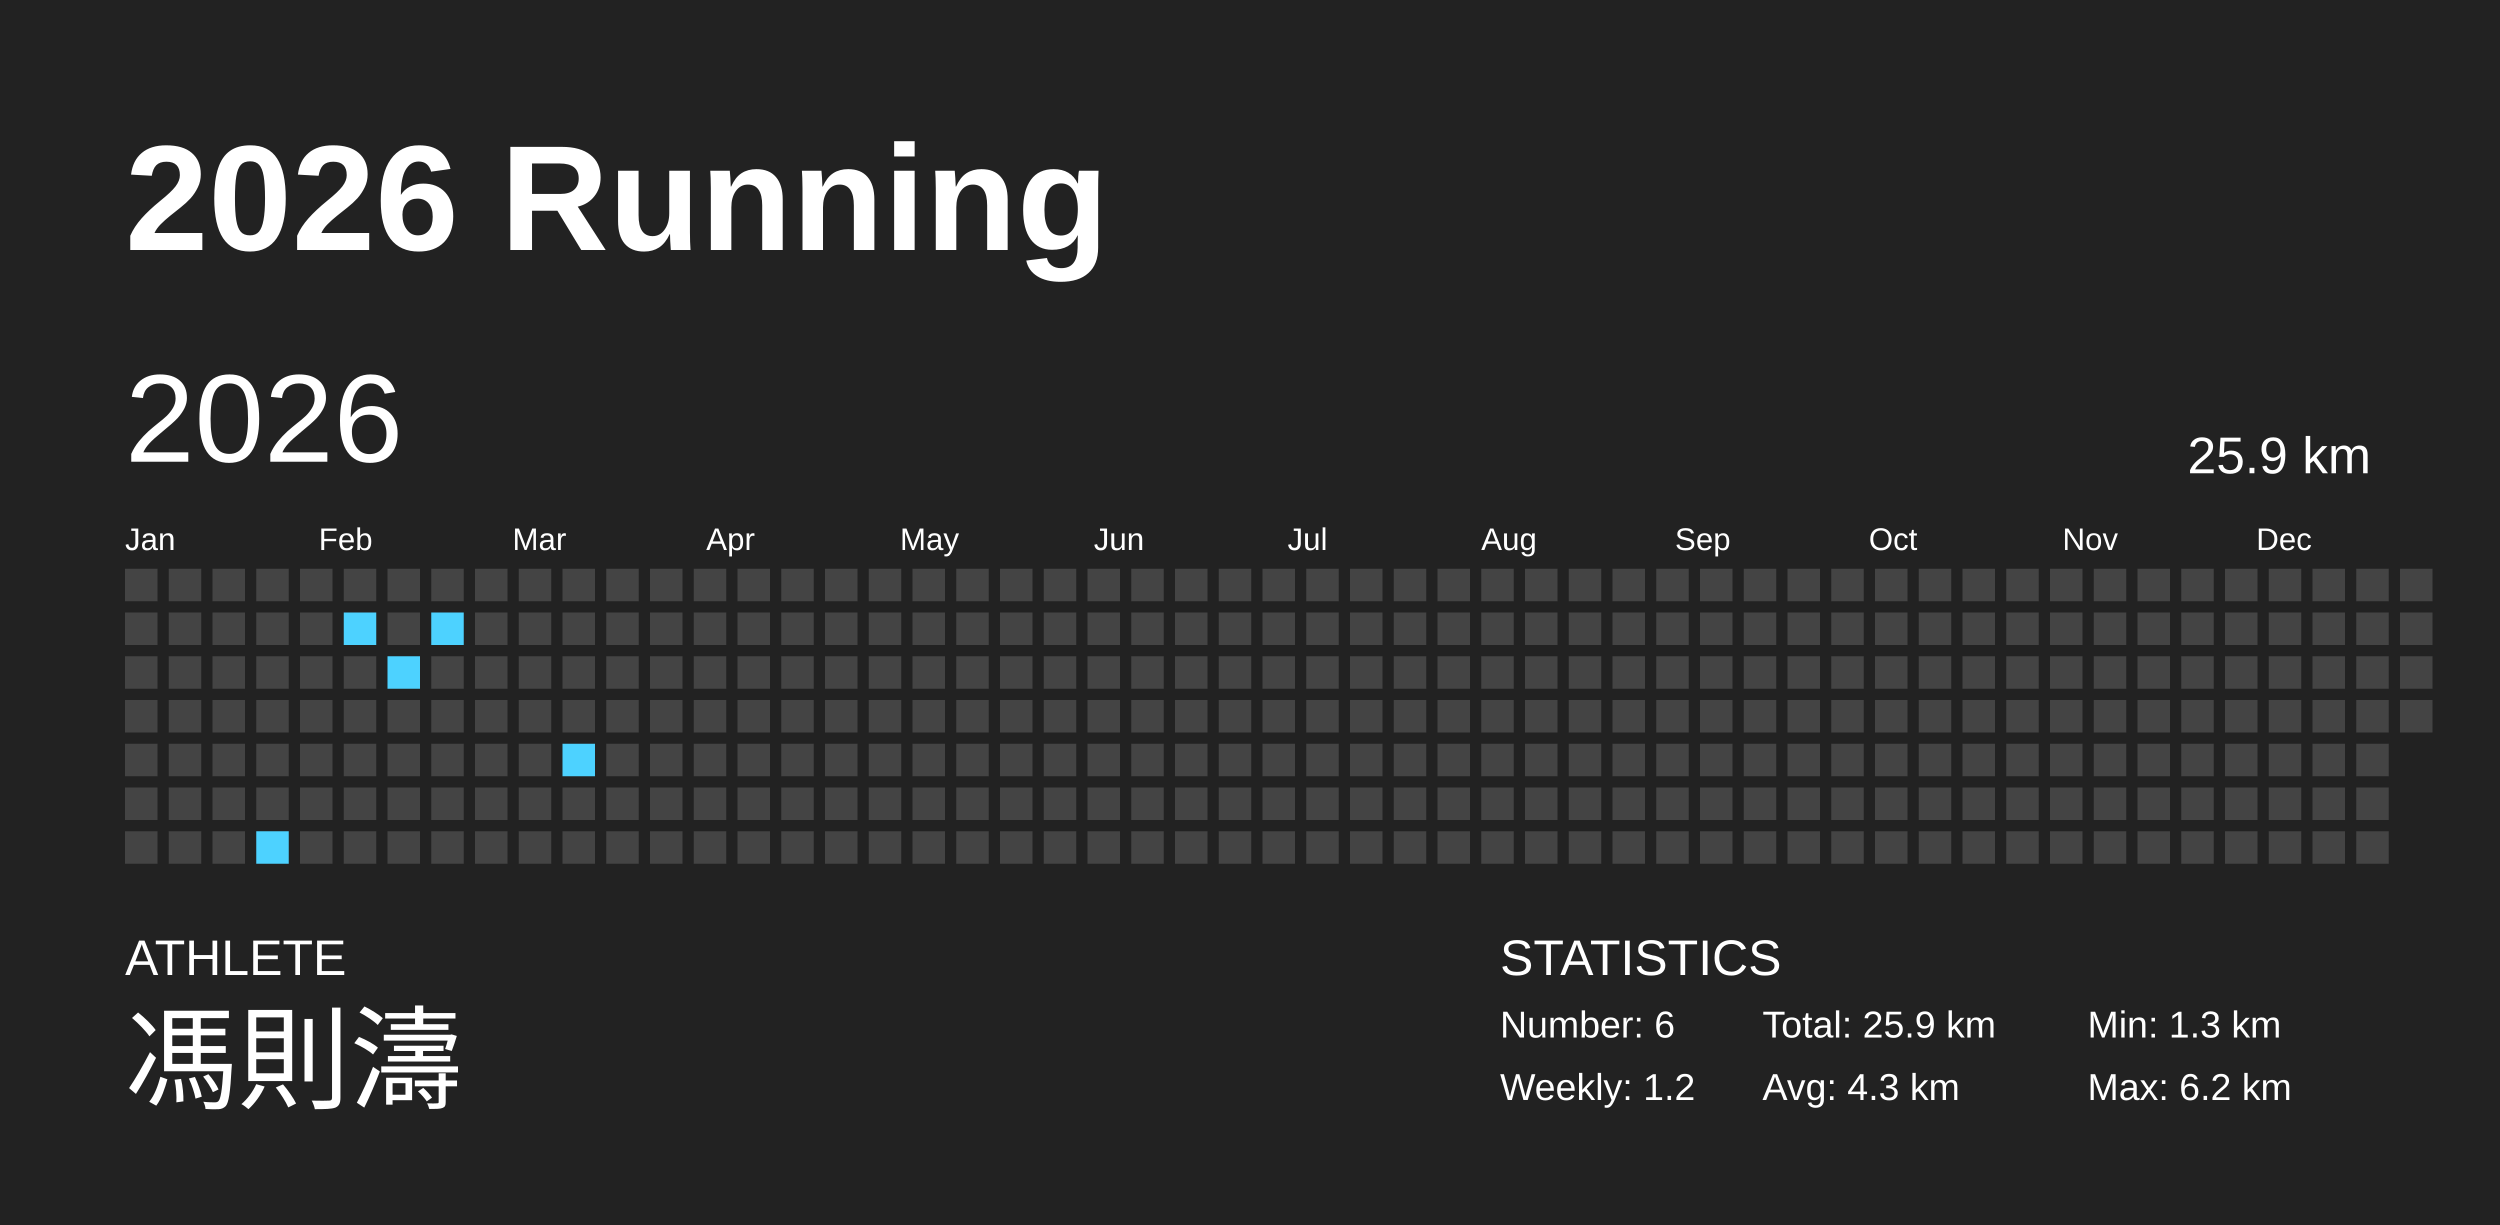
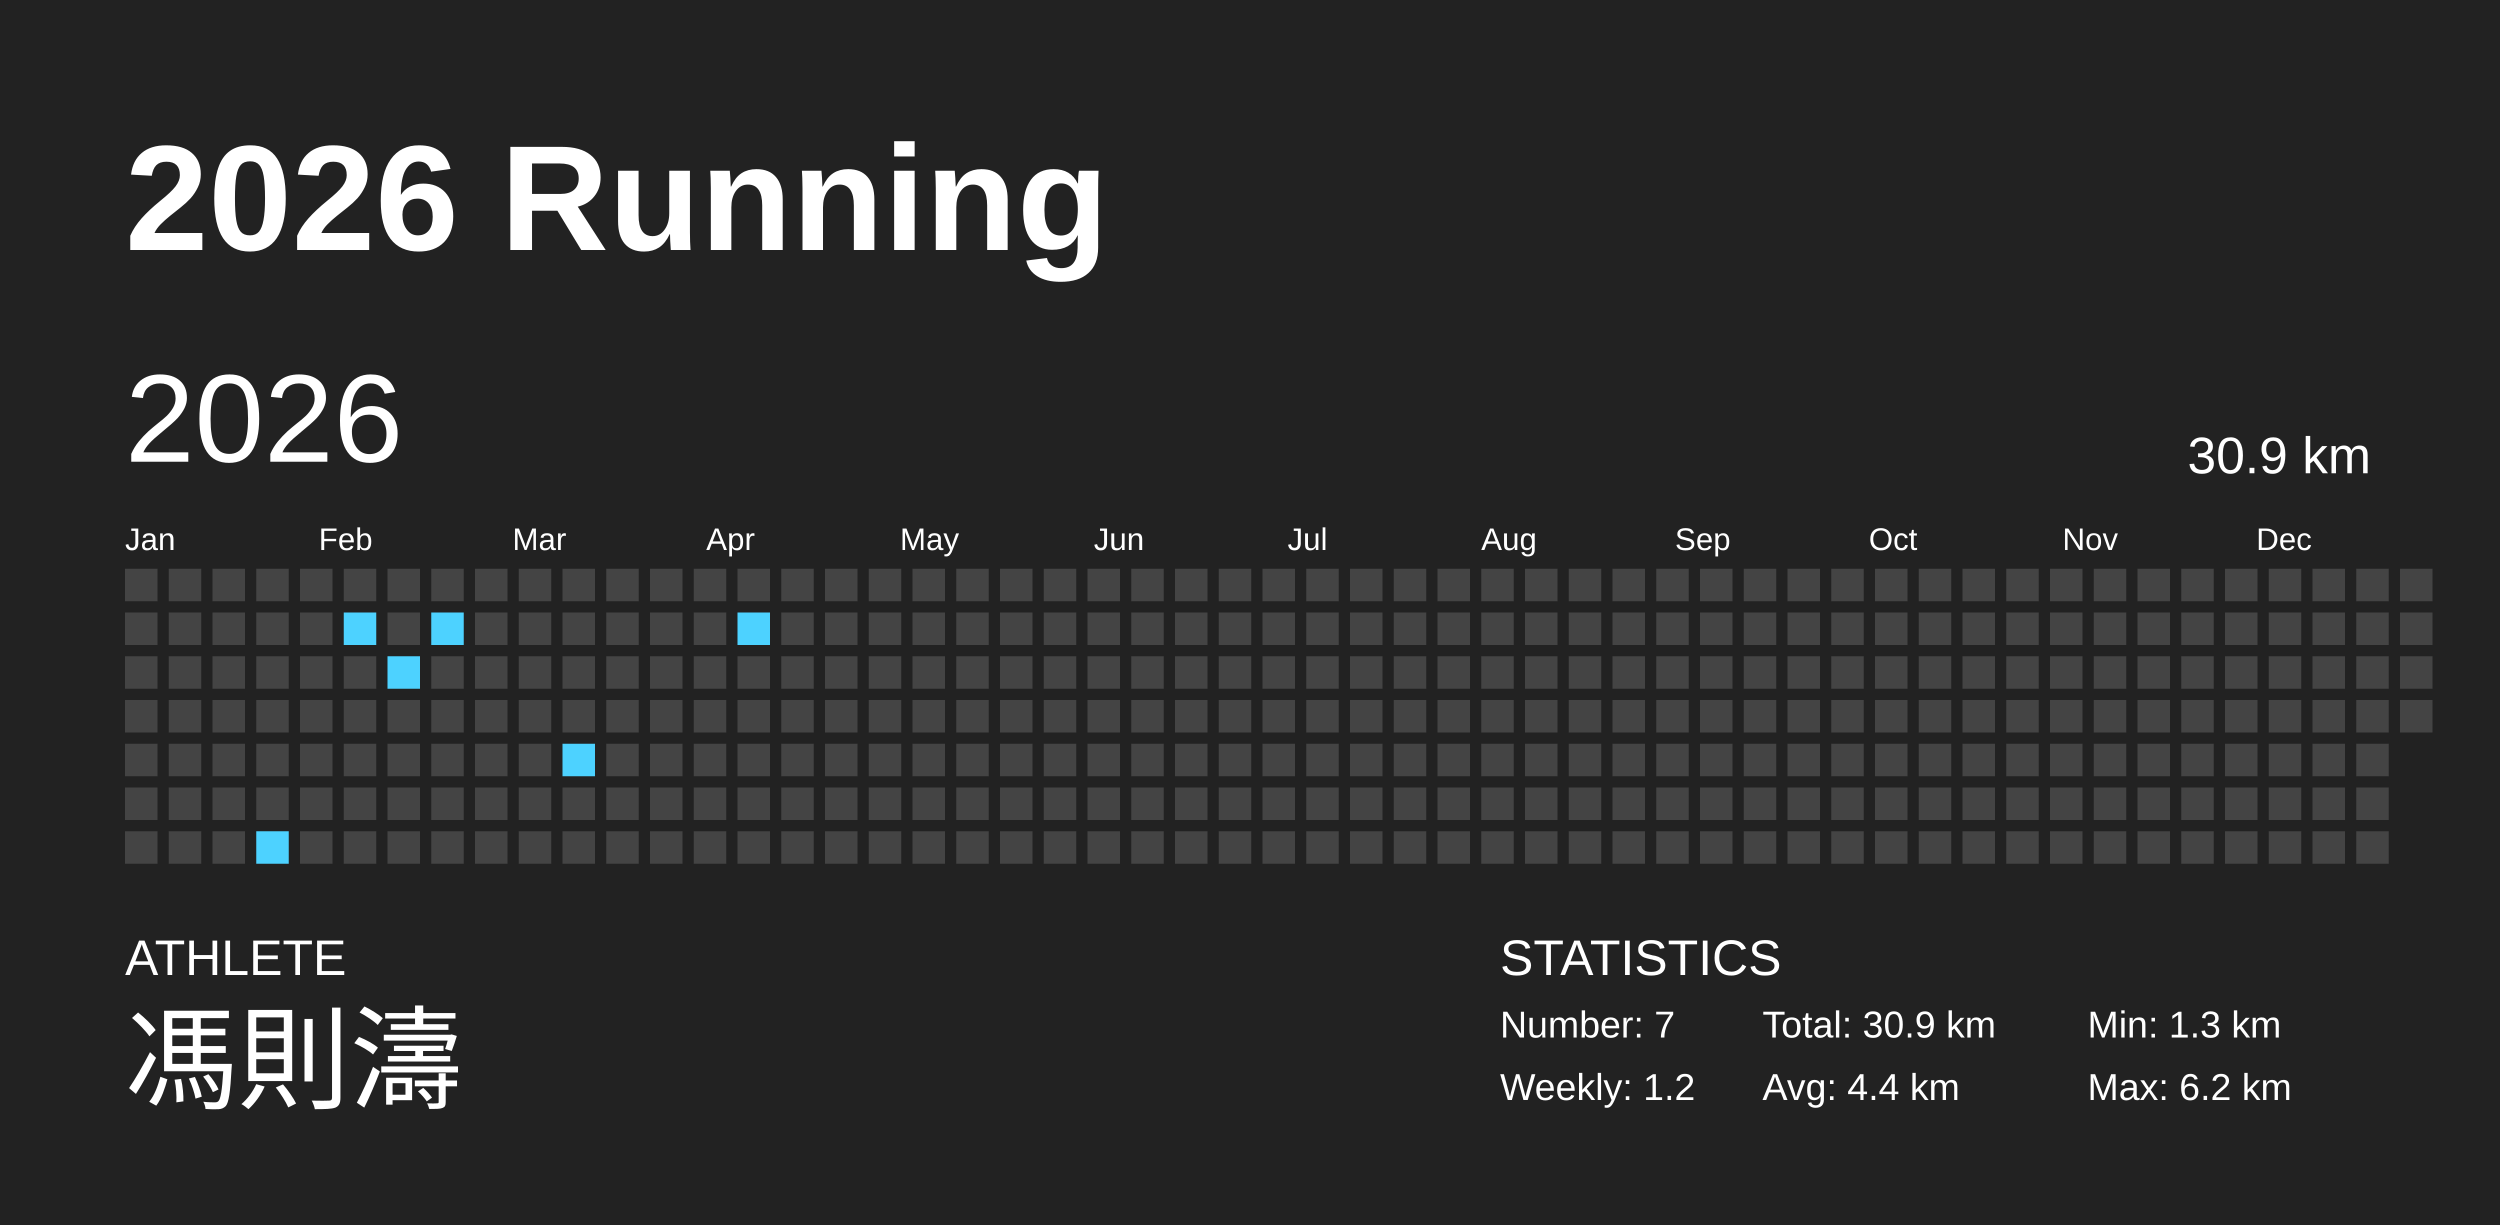
<svg xmlns="http://www.w3.org/2000/svg" baseProfile="full" height="98mm" version="1.1" viewBox="0,0,200,98" width="200mm">
  <defs />
  <rect fill="#222222" height="98" width="200" x="0" y="0" />
  <text fill="#FFFFFF" style="font-size:12px; font-family:Arial; font-weight:bold;" x="10" y="20">2026 Running</text>
  <text fill="#FFFFFF" style="font-size:4px; font-family:Arial" x="10" y="78">ATHLETE</text>
  <text fill="#FFFFFF" style="font-size:9px; font-family:Arial" x="10" y="88">馮則濤</text>
  <text fill="#FFFFFF" style="font-size:4px; font-family:Arial" x="120" y="78">STATISTICS</text>
-   <text fill="#FFFFFF" style="font-size:3px; font-family:Arial" x="120" y="83">Number: 6</text>
+   <text fill="#FFFFFF" style="font-size:3px; font-family:Arial" x="120" y="83">Number: 7</text>
  <text fill="#FFFFFF" style="font-size:3px; font-family:Arial" x="120" y="88">Weekly: 1.2</text>
-   <text fill="#FFFFFF" style="font-size:3px; font-family:Arial" x="141" y="83">Total: 25.9 km</text>
-   <text fill="#FFFFFF" style="font-size:3px; font-family:Arial" x="141" y="88">Avg: 4.3 km</text>
+   <text fill="#FFFFFF" style="font-size:3px; font-family:Arial" x="141" y="83">Total: 30.9 km</text>
+   <text fill="#FFFFFF" style="font-size:3px; font-family:Arial" x="141" y="88">Avg: 4.4 km</text>
  <text fill="#FFFFFF" style="font-size:3px; font-family:Arial" x="167" y="83">Min: 1.3 km</text>
  <text fill="#FFFFFF" style="font-size:3px; font-family:Arial" x="167" y="88">Max: 6.2 km</text>
  <text dominant-baseline="hanging" fill="#FFFFFF" style="font-size:10.0px; font-family:Arial;" x="10" y="30">2026</text>
-   <text dominant-baseline="hanging" fill="#FFFFFF" style="font-size:4.125px; font-family:Arial;" x="175" y="35">25.9 km</text>
+   <text dominant-baseline="hanging" fill="#FFFFFF" style="font-size:4.125px; font-family:Arial;" x="175" y="35">30.9 km</text>
  <text fill="#FFFFFF" style="font-size:2.5px; font-family:Arial" x="10.0" y="44">Jan</text>
  <text fill="#FFFFFF" style="font-size:2.5px; font-family:Arial" x="25.5" y="44">Feb</text>
  <text fill="#FFFFFF" style="font-size:2.5px; font-family:Arial" x="41.0" y="44">Mar</text>
  <text fill="#FFFFFF" style="font-size:2.5px; font-family:Arial" x="56.5" y="44">Apr</text>
  <text fill="#FFFFFF" style="font-size:2.5px; font-family:Arial" x="72.0" y="44">May</text>
  <text fill="#FFFFFF" style="font-size:2.5px; font-family:Arial" x="87.5" y="44">Jun</text>
  <text fill="#FFFFFF" style="font-size:2.5px; font-family:Arial" x="103.0" y="44">Jul</text>
  <text fill="#FFFFFF" style="font-size:2.5px; font-family:Arial" x="118.5" y="44">Aug</text>
  <text fill="#FFFFFF" style="font-size:2.5px; font-family:Arial" x="134.0" y="44">Sep</text>
  <text fill="#FFFFFF" style="font-size:2.5px; font-family:Arial" x="149.5" y="44">Oct</text>
  <text fill="#FFFFFF" style="font-size:2.5px; font-family:Arial" x="165.0" y="44">Nov</text>
  <text fill="#FFFFFF" style="font-size:2.5px; font-family:Arial" x="180.5" y="44">Dec</text>
  <rect fill="#444444" height="2.6" width="2.6" x="10.0" y="45.5" />
  <rect fill="#444444" height="2.6" width="2.6" x="10.0" y="49.0" />
  <rect fill="#444444" height="2.6" width="2.6" x="10.0" y="52.5" />
  <rect fill="#444444" height="2.6" width="2.6" x="10.0" y="56.0" />
  <rect fill="#444444" height="2.6" width="2.6" x="10.0" y="59.5" />
  <rect fill="#444444" height="2.6" width="2.6" x="10.0" y="63.0" />
  <rect fill="#444444" height="2.6" width="2.6" x="10.0" y="66.5" />
  <rect fill="#444444" height="2.6" width="2.6" x="13.5" y="45.5" />
  <rect fill="#444444" height="2.6" width="2.6" x="13.5" y="49.0" />
  <rect fill="#444444" height="2.6" width="2.6" x="13.5" y="52.5" />
  <rect fill="#444444" height="2.6" width="2.6" x="13.5" y="56.0" />
  <rect fill="#444444" height="2.6" width="2.6" x="13.5" y="59.5" />
  <rect fill="#444444" height="2.6" width="2.6" x="13.5" y="63.0" />
  <rect fill="#444444" height="2.6" width="2.6" x="13.5" y="66.5" />
  <rect fill="#444444" height="2.6" width="2.6" x="17.0" y="45.5" />
  <rect fill="#444444" height="2.6" width="2.6" x="17.0" y="49.0" />
  <rect fill="#444444" height="2.6" width="2.6" x="17.0" y="52.5" />
  <rect fill="#444444" height="2.6" width="2.6" x="17.0" y="56.0" />
  <rect fill="#444444" height="2.6" width="2.6" x="17.0" y="59.5" />
  <rect fill="#444444" height="2.6" width="2.6" x="17.0" y="63.0" />
  <rect fill="#444444" height="2.6" width="2.6" x="17.0" y="66.5" />
  <rect fill="#444444" height="2.6" width="2.6" x="20.5" y="45.5" />
  <rect fill="#444444" height="2.6" width="2.6" x="20.5" y="49.0" />
  <rect fill="#444444" height="2.6" width="2.6" x="20.5" y="52.5" />
  <rect fill="#444444" height="2.6" width="2.6" x="20.5" y="56.0" />
  <rect fill="#444444" height="2.6" width="2.6" x="20.5" y="59.5" />
  <rect fill="#444444" height="2.6" width="2.6" x="20.5" y="63.0" />
  <rect fill="#4dd2ff" height="2.6" width="2.6" x="20.5" y="66.5" />
  <rect fill="#444444" height="2.6" width="2.6" x="24.0" y="45.5" />
  <rect fill="#444444" height="2.6" width="2.6" x="24.0" y="49.0" />
  <rect fill="#444444" height="2.6" width="2.6" x="24.0" y="52.5" />
  <rect fill="#444444" height="2.6" width="2.6" x="24.0" y="56.0" />
  <rect fill="#444444" height="2.6" width="2.6" x="24.0" y="59.5" />
  <rect fill="#444444" height="2.6" width="2.6" x="24.0" y="63.0" />
  <rect fill="#444444" height="2.6" width="2.6" x="24.0" y="66.5" />
  <rect fill="#444444" height="2.6" width="2.6" x="27.5" y="45.5" />
  <rect fill="#4dd2ff" height="2.6" width="2.6" x="27.5" y="49.0" />
  <rect fill="#444444" height="2.6" width="2.6" x="27.5" y="52.5" />
  <rect fill="#444444" height="2.6" width="2.6" x="27.5" y="56.0" />
  <rect fill="#444444" height="2.6" width="2.6" x="27.5" y="59.5" />
  <rect fill="#444444" height="2.6" width="2.6" x="27.5" y="63.0" />
  <rect fill="#444444" height="2.6" width="2.6" x="27.5" y="66.5" />
  <rect fill="#444444" height="2.6" width="2.6" x="31.0" y="45.5" />
  <rect fill="#444444" height="2.6" width="2.6" x="31.0" y="49.0" />
  <rect fill="#4dd2ff" height="2.6" width="2.6" x="31.0" y="52.5" />
  <rect fill="#444444" height="2.6" width="2.6" x="31.0" y="56.0" />
  <rect fill="#444444" height="2.6" width="2.6" x="31.0" y="59.5" />
  <rect fill="#444444" height="2.6" width="2.6" x="31.0" y="63.0" />
  <rect fill="#444444" height="2.6" width="2.6" x="31.0" y="66.5" />
  <rect fill="#444444" height="2.6" width="2.6" x="34.5" y="45.5" />
  <rect fill="#4dd2ff" height="2.6" width="2.6" x="34.5" y="49.0" />
  <rect fill="#444444" height="2.6" width="2.6" x="34.5" y="52.5" />
  <rect fill="#444444" height="2.6" width="2.6" x="34.5" y="56.0" />
  <rect fill="#444444" height="2.6" width="2.6" x="34.5" y="59.5" />
  <rect fill="#444444" height="2.6" width="2.6" x="34.5" y="63.0" />
  <rect fill="#444444" height="2.6" width="2.6" x="34.5" y="66.5" />
  <rect fill="#444444" height="2.6" width="2.6" x="38.0" y="45.5" />
  <rect fill="#444444" height="2.6" width="2.6" x="38.0" y="49.0" />
  <rect fill="#444444" height="2.6" width="2.6" x="38.0" y="52.5" />
  <rect fill="#444444" height="2.6" width="2.6" x="38.0" y="56.0" />
  <rect fill="#444444" height="2.6" width="2.6" x="38.0" y="59.5" />
  <rect fill="#444444" height="2.6" width="2.6" x="38.0" y="63.0" />
  <rect fill="#444444" height="2.6" width="2.6" x="38.0" y="66.5" />
  <rect fill="#444444" height="2.6" width="2.6" x="41.5" y="45.5" />
  <rect fill="#444444" height="2.6" width="2.6" x="41.5" y="49.0" />
  <rect fill="#444444" height="2.6" width="2.6" x="41.5" y="52.5" />
  <rect fill="#444444" height="2.6" width="2.6" x="41.5" y="56.0" />
  <rect fill="#444444" height="2.6" width="2.6" x="41.5" y="59.5" />
  <rect fill="#444444" height="2.6" width="2.6" x="41.5" y="63.0" />
  <rect fill="#444444" height="2.6" width="2.6" x="41.5" y="66.5" />
  <rect fill="#444444" height="2.6" width="2.6" x="45.0" y="45.5" />
  <rect fill="#444444" height="2.6" width="2.6" x="45.0" y="49.0" />
  <rect fill="#444444" height="2.6" width="2.6" x="45.0" y="52.5" />
  <rect fill="#444444" height="2.6" width="2.6" x="45.0" y="56.0" />
  <rect fill="#4dd2ff" height="2.6" width="2.6" x="45.0" y="59.5" />
  <rect fill="#444444" height="2.6" width="2.6" x="45.0" y="63.0" />
  <rect fill="#444444" height="2.6" width="2.6" x="45.0" y="66.5" />
  <rect fill="#444444" height="2.6" width="2.6" x="48.5" y="45.5" />
  <rect fill="#444444" height="2.6" width="2.6" x="48.5" y="49.0" />
  <rect fill="#444444" height="2.6" width="2.6" x="48.5" y="52.5" />
  <rect fill="#444444" height="2.6" width="2.6" x="48.5" y="56.0" />
  <rect fill="#444444" height="2.6" width="2.6" x="48.5" y="59.5" />
  <rect fill="#444444" height="2.6" width="2.6" x="48.5" y="63.0" />
  <rect fill="#444444" height="2.6" width="2.6" x="48.5" y="66.5" />
  <rect fill="#444444" height="2.6" width="2.6" x="52.0" y="45.5" />
  <rect fill="#444444" height="2.6" width="2.6" x="52.0" y="49.0" />
  <rect fill="#444444" height="2.6" width="2.6" x="52.0" y="52.5" />
  <rect fill="#444444" height="2.6" width="2.6" x="52.0" y="56.0" />
  <rect fill="#444444" height="2.6" width="2.6" x="52.0" y="59.5" />
  <rect fill="#444444" height="2.6" width="2.6" x="52.0" y="63.0" />
  <rect fill="#444444" height="2.6" width="2.6" x="52.0" y="66.5" />
  <rect fill="#444444" height="2.6" width="2.6" x="55.5" y="45.5" />
  <rect fill="#444444" height="2.6" width="2.6" x="55.5" y="49.0" />
  <rect fill="#444444" height="2.6" width="2.6" x="55.5" y="52.5" />
  <rect fill="#444444" height="2.6" width="2.6" x="55.5" y="56.0" />
  <rect fill="#444444" height="2.6" width="2.6" x="55.5" y="59.5" />
  <rect fill="#444444" height="2.6" width="2.6" x="55.5" y="63.0" />
  <rect fill="#444444" height="2.6" width="2.6" x="55.5" y="66.5" />
  <rect fill="#444444" height="2.6" width="2.6" x="59.0" y="45.5" />
-   <rect fill="#444444" height="2.6" width="2.6" x="59.0" y="49.0" />
+   <rect fill="#4dd2ff" height="2.6" width="2.6" x="59.0" y="49.0" />
  <rect fill="#444444" height="2.6" width="2.6" x="59.0" y="52.5" />
  <rect fill="#444444" height="2.6" width="2.6" x="59.0" y="56.0" />
  <rect fill="#444444" height="2.6" width="2.6" x="59.0" y="59.5" />
  <rect fill="#444444" height="2.6" width="2.6" x="59.0" y="63.0" />
  <rect fill="#444444" height="2.6" width="2.6" x="59.0" y="66.5" />
  <rect fill="#444444" height="2.6" width="2.6" x="62.5" y="45.5" />
  <rect fill="#444444" height="2.6" width="2.6" x="62.5" y="49.0" />
  <rect fill="#444444" height="2.6" width="2.6" x="62.5" y="52.5" />
  <rect fill="#444444" height="2.6" width="2.6" x="62.5" y="56.0" />
  <rect fill="#444444" height="2.6" width="2.6" x="62.5" y="59.5" />
  <rect fill="#444444" height="2.6" width="2.6" x="62.5" y="63.0" />
  <rect fill="#444444" height="2.6" width="2.6" x="62.5" y="66.5" />
  <rect fill="#444444" height="2.6" width="2.6" x="66.0" y="45.5" />
  <rect fill="#444444" height="2.6" width="2.6" x="66.0" y="49.0" />
  <rect fill="#444444" height="2.6" width="2.6" x="66.0" y="52.5" />
  <rect fill="#444444" height="2.6" width="2.6" x="66.0" y="56.0" />
  <rect fill="#444444" height="2.6" width="2.6" x="66.0" y="59.5" />
  <rect fill="#444444" height="2.6" width="2.6" x="66.0" y="63.0" />
  <rect fill="#444444" height="2.6" width="2.6" x="66.0" y="66.5" />
  <rect fill="#444444" height="2.6" width="2.6" x="69.5" y="45.5" />
  <rect fill="#444444" height="2.6" width="2.6" x="69.5" y="49.0" />
  <rect fill="#444444" height="2.6" width="2.6" x="69.5" y="52.5" />
  <rect fill="#444444" height="2.6" width="2.6" x="69.5" y="56.0" />
  <rect fill="#444444" height="2.6" width="2.6" x="69.5" y="59.5" />
  <rect fill="#444444" height="2.6" width="2.6" x="69.5" y="63.0" />
  <rect fill="#444444" height="2.6" width="2.6" x="69.5" y="66.5" />
  <rect fill="#444444" height="2.6" width="2.6" x="73.0" y="45.5" />
  <rect fill="#444444" height="2.6" width="2.6" x="73.0" y="49.0" />
  <rect fill="#444444" height="2.6" width="2.6" x="73.0" y="52.5" />
  <rect fill="#444444" height="2.6" width="2.6" x="73.0" y="56.0" />
  <rect fill="#444444" height="2.6" width="2.6" x="73.0" y="59.5" />
  <rect fill="#444444" height="2.6" width="2.6" x="73.0" y="63.0" />
  <rect fill="#444444" height="2.6" width="2.6" x="73.0" y="66.5" />
  <rect fill="#444444" height="2.6" width="2.6" x="76.5" y="45.5" />
  <rect fill="#444444" height="2.6" width="2.6" x="76.5" y="49.0" />
  <rect fill="#444444" height="2.6" width="2.6" x="76.5" y="52.5" />
  <rect fill="#444444" height="2.6" width="2.6" x="76.5" y="56.0" />
  <rect fill="#444444" height="2.6" width="2.6" x="76.5" y="59.5" />
  <rect fill="#444444" height="2.6" width="2.6" x="76.5" y="63.0" />
  <rect fill="#444444" height="2.6" width="2.6" x="76.5" y="66.5" />
  <rect fill="#444444" height="2.6" width="2.6" x="80.0" y="45.5" />
  <rect fill="#444444" height="2.6" width="2.6" x="80.0" y="49.0" />
  <rect fill="#444444" height="2.6" width="2.6" x="80.0" y="52.5" />
  <rect fill="#444444" height="2.6" width="2.6" x="80.0" y="56.0" />
  <rect fill="#444444" height="2.6" width="2.6" x="80.0" y="59.5" />
  <rect fill="#444444" height="2.6" width="2.6" x="80.0" y="63.0" />
  <rect fill="#444444" height="2.6" width="2.6" x="80.0" y="66.5" />
  <rect fill="#444444" height="2.6" width="2.6" x="83.5" y="45.5" />
  <rect fill="#444444" height="2.6" width="2.6" x="83.5" y="49.0" />
  <rect fill="#444444" height="2.6" width="2.6" x="83.5" y="52.5" />
  <rect fill="#444444" height="2.6" width="2.6" x="83.5" y="56.0" />
  <rect fill="#444444" height="2.6" width="2.6" x="83.5" y="59.5" />
  <rect fill="#444444" height="2.6" width="2.6" x="83.5" y="63.0" />
  <rect fill="#444444" height="2.6" width="2.6" x="83.5" y="66.5" />
  <rect fill="#444444" height="2.6" width="2.6" x="87.0" y="45.5" />
  <rect fill="#444444" height="2.6" width="2.6" x="87.0" y="49.0" />
  <rect fill="#444444" height="2.6" width="2.6" x="87.0" y="52.5" />
  <rect fill="#444444" height="2.6" width="2.6" x="87.0" y="56.0" />
  <rect fill="#444444" height="2.6" width="2.6" x="87.0" y="59.5" />
  <rect fill="#444444" height="2.6" width="2.6" x="87.0" y="63.0" />
  <rect fill="#444444" height="2.6" width="2.6" x="87.0" y="66.5" />
  <rect fill="#444444" height="2.6" width="2.6" x="90.5" y="45.5" />
  <rect fill="#444444" height="2.6" width="2.6" x="90.5" y="49.0" />
  <rect fill="#444444" height="2.6" width="2.6" x="90.5" y="52.5" />
  <rect fill="#444444" height="2.6" width="2.6" x="90.5" y="56.0" />
  <rect fill="#444444" height="2.6" width="2.6" x="90.5" y="59.5" />
  <rect fill="#444444" height="2.6" width="2.6" x="90.5" y="63.0" />
  <rect fill="#444444" height="2.6" width="2.6" x="90.5" y="66.5" />
  <rect fill="#444444" height="2.6" width="2.6" x="94.0" y="45.5" />
  <rect fill="#444444" height="2.6" width="2.6" x="94.0" y="49.0" />
  <rect fill="#444444" height="2.6" width="2.6" x="94.0" y="52.5" />
  <rect fill="#444444" height="2.6" width="2.6" x="94.0" y="56.0" />
  <rect fill="#444444" height="2.6" width="2.6" x="94.0" y="59.5" />
  <rect fill="#444444" height="2.6" width="2.6" x="94.0" y="63.0" />
  <rect fill="#444444" height="2.6" width="2.6" x="94.0" y="66.5" />
  <rect fill="#444444" height="2.6" width="2.6" x="97.5" y="45.5" />
  <rect fill="#444444" height="2.6" width="2.6" x="97.5" y="49.0" />
  <rect fill="#444444" height="2.6" width="2.6" x="97.5" y="52.5" />
  <rect fill="#444444" height="2.6" width="2.6" x="97.5" y="56.0" />
  <rect fill="#444444" height="2.6" width="2.6" x="97.5" y="59.5" />
  <rect fill="#444444" height="2.6" width="2.6" x="97.5" y="63.0" />
  <rect fill="#444444" height="2.6" width="2.6" x="97.5" y="66.5" />
  <rect fill="#444444" height="2.6" width="2.6" x="101.0" y="45.5" />
  <rect fill="#444444" height="2.6" width="2.6" x="101.0" y="49.0" />
  <rect fill="#444444" height="2.6" width="2.6" x="101.0" y="52.5" />
  <rect fill="#444444" height="2.6" width="2.6" x="101.0" y="56.0" />
  <rect fill="#444444" height="2.6" width="2.6" x="101.0" y="59.5" />
  <rect fill="#444444" height="2.6" width="2.6" x="101.0" y="63.0" />
  <rect fill="#444444" height="2.6" width="2.6" x="101.0" y="66.5" />
  <rect fill="#444444" height="2.6" width="2.6" x="104.5" y="45.5" />
  <rect fill="#444444" height="2.6" width="2.6" x="104.5" y="49.0" />
  <rect fill="#444444" height="2.6" width="2.6" x="104.5" y="52.5" />
  <rect fill="#444444" height="2.6" width="2.6" x="104.5" y="56.0" />
  <rect fill="#444444" height="2.6" width="2.6" x="104.5" y="59.5" />
  <rect fill="#444444" height="2.6" width="2.6" x="104.5" y="63.0" />
  <rect fill="#444444" height="2.6" width="2.6" x="104.5" y="66.5" />
  <rect fill="#444444" height="2.6" width="2.6" x="108.0" y="45.5" />
  <rect fill="#444444" height="2.6" width="2.6" x="108.0" y="49.0" />
  <rect fill="#444444" height="2.6" width="2.6" x="108.0" y="52.5" />
  <rect fill="#444444" height="2.6" width="2.6" x="108.0" y="56.0" />
  <rect fill="#444444" height="2.6" width="2.6" x="108.0" y="59.5" />
  <rect fill="#444444" height="2.6" width="2.6" x="108.0" y="63.0" />
  <rect fill="#444444" height="2.6" width="2.6" x="108.0" y="66.5" />
  <rect fill="#444444" height="2.6" width="2.6" x="111.5" y="45.5" />
  <rect fill="#444444" height="2.6" width="2.6" x="111.5" y="49.0" />
  <rect fill="#444444" height="2.6" width="2.6" x="111.5" y="52.5" />
  <rect fill="#444444" height="2.6" width="2.6" x="111.5" y="56.0" />
  <rect fill="#444444" height="2.6" width="2.6" x="111.5" y="59.5" />
  <rect fill="#444444" height="2.6" width="2.6" x="111.5" y="63.0" />
  <rect fill="#444444" height="2.6" width="2.6" x="111.5" y="66.5" />
  <rect fill="#444444" height="2.6" width="2.6" x="115.0" y="45.5" />
  <rect fill="#444444" height="2.6" width="2.6" x="115.0" y="49.0" />
  <rect fill="#444444" height="2.6" width="2.6" x="115.0" y="52.5" />
  <rect fill="#444444" height="2.6" width="2.6" x="115.0" y="56.0" />
  <rect fill="#444444" height="2.6" width="2.6" x="115.0" y="59.5" />
  <rect fill="#444444" height="2.6" width="2.6" x="115.0" y="63.0" />
  <rect fill="#444444" height="2.6" width="2.6" x="115.0" y="66.5" />
  <rect fill="#444444" height="2.6" width="2.6" x="118.5" y="45.5" />
  <rect fill="#444444" height="2.6" width="2.6" x="118.5" y="49.0" />
  <rect fill="#444444" height="2.6" width="2.6" x="118.5" y="52.5" />
  <rect fill="#444444" height="2.6" width="2.6" x="118.5" y="56.0" />
  <rect fill="#444444" height="2.6" width="2.6" x="118.5" y="59.5" />
  <rect fill="#444444" height="2.6" width="2.6" x="118.5" y="63.0" />
  <rect fill="#444444" height="2.6" width="2.6" x="118.5" y="66.5" />
  <rect fill="#444444" height="2.6" width="2.6" x="122.0" y="45.5" />
  <rect fill="#444444" height="2.6" width="2.6" x="122.0" y="49.0" />
  <rect fill="#444444" height="2.6" width="2.6" x="122.0" y="52.5" />
  <rect fill="#444444" height="2.6" width="2.6" x="122.0" y="56.0" />
  <rect fill="#444444" height="2.6" width="2.6" x="122.0" y="59.5" />
  <rect fill="#444444" height="2.6" width="2.6" x="122.0" y="63.0" />
  <rect fill="#444444" height="2.6" width="2.6" x="122.0" y="66.5" />
  <rect fill="#444444" height="2.6" width="2.6" x="125.5" y="45.5" />
  <rect fill="#444444" height="2.6" width="2.6" x="125.5" y="49.0" />
  <rect fill="#444444" height="2.6" width="2.6" x="125.5" y="52.5" />
  <rect fill="#444444" height="2.6" width="2.6" x="125.5" y="56.0" />
  <rect fill="#444444" height="2.6" width="2.6" x="125.5" y="59.5" />
  <rect fill="#444444" height="2.6" width="2.6" x="125.5" y="63.0" />
  <rect fill="#444444" height="2.6" width="2.6" x="125.5" y="66.5" />
  <rect fill="#444444" height="2.6" width="2.6" x="129.0" y="45.5" />
  <rect fill="#444444" height="2.6" width="2.6" x="129.0" y="49.0" />
  <rect fill="#444444" height="2.6" width="2.6" x="129.0" y="52.5" />
  <rect fill="#444444" height="2.6" width="2.6" x="129.0" y="56.0" />
  <rect fill="#444444" height="2.6" width="2.6" x="129.0" y="59.5" />
  <rect fill="#444444" height="2.6" width="2.6" x="129.0" y="63.0" />
  <rect fill="#444444" height="2.6" width="2.6" x="129.0" y="66.5" />
  <rect fill="#444444" height="2.6" width="2.6" x="132.5" y="45.5" />
  <rect fill="#444444" height="2.6" width="2.6" x="132.5" y="49.0" />
  <rect fill="#444444" height="2.6" width="2.6" x="132.5" y="52.5" />
  <rect fill="#444444" height="2.6" width="2.6" x="132.5" y="56.0" />
  <rect fill="#444444" height="2.6" width="2.6" x="132.5" y="59.5" />
  <rect fill="#444444" height="2.6" width="2.6" x="132.5" y="63.0" />
  <rect fill="#444444" height="2.6" width="2.6" x="132.5" y="66.5" />
  <rect fill="#444444" height="2.6" width="2.6" x="136.0" y="45.5" />
  <rect fill="#444444" height="2.6" width="2.6" x="136.0" y="49.0" />
  <rect fill="#444444" height="2.6" width="2.6" x="136.0" y="52.5" />
  <rect fill="#444444" height="2.6" width="2.6" x="136.0" y="56.0" />
  <rect fill="#444444" height="2.6" width="2.6" x="136.0" y="59.5" />
  <rect fill="#444444" height="2.6" width="2.6" x="136.0" y="63.0" />
  <rect fill="#444444" height="2.6" width="2.6" x="136.0" y="66.5" />
  <rect fill="#444444" height="2.6" width="2.6" x="139.5" y="45.5" />
  <rect fill="#444444" height="2.6" width="2.6" x="139.5" y="49.0" />
  <rect fill="#444444" height="2.6" width="2.6" x="139.5" y="52.5" />
  <rect fill="#444444" height="2.6" width="2.6" x="139.5" y="56.0" />
  <rect fill="#444444" height="2.6" width="2.6" x="139.5" y="59.5" />
  <rect fill="#444444" height="2.6" width="2.6" x="139.5" y="63.0" />
  <rect fill="#444444" height="2.6" width="2.6" x="139.5" y="66.5" />
  <rect fill="#444444" height="2.6" width="2.6" x="143.0" y="45.5" />
  <rect fill="#444444" height="2.6" width="2.6" x="143.0" y="49.0" />
  <rect fill="#444444" height="2.6" width="2.6" x="143.0" y="52.5" />
  <rect fill="#444444" height="2.6" width="2.6" x="143.0" y="56.0" />
  <rect fill="#444444" height="2.6" width="2.6" x="143.0" y="59.5" />
  <rect fill="#444444" height="2.6" width="2.6" x="143.0" y="63.0" />
  <rect fill="#444444" height="2.6" width="2.6" x="143.0" y="66.5" />
  <rect fill="#444444" height="2.6" width="2.6" x="146.5" y="45.5" />
  <rect fill="#444444" height="2.6" width="2.6" x="146.5" y="49.0" />
  <rect fill="#444444" height="2.6" width="2.6" x="146.5" y="52.5" />
  <rect fill="#444444" height="2.6" width="2.6" x="146.5" y="56.0" />
  <rect fill="#444444" height="2.6" width="2.6" x="146.5" y="59.5" />
  <rect fill="#444444" height="2.6" width="2.6" x="146.5" y="63.0" />
  <rect fill="#444444" height="2.6" width="2.6" x="146.5" y="66.5" />
  <rect fill="#444444" height="2.6" width="2.6" x="150.0" y="45.5" />
  <rect fill="#444444" height="2.6" width="2.6" x="150.0" y="49.0" />
  <rect fill="#444444" height="2.6" width="2.6" x="150.0" y="52.5" />
  <rect fill="#444444" height="2.6" width="2.6" x="150.0" y="56.0" />
  <rect fill="#444444" height="2.6" width="2.6" x="150.0" y="59.5" />
  <rect fill="#444444" height="2.6" width="2.6" x="150.0" y="63.0" />
  <rect fill="#444444" height="2.6" width="2.6" x="150.0" y="66.5" />
  <rect fill="#444444" height="2.6" width="2.6" x="153.5" y="45.5" />
  <rect fill="#444444" height="2.6" width="2.6" x="153.5" y="49.0" />
  <rect fill="#444444" height="2.6" width="2.6" x="153.5" y="52.5" />
  <rect fill="#444444" height="2.6" width="2.6" x="153.5" y="56.0" />
  <rect fill="#444444" height="2.6" width="2.6" x="153.5" y="59.5" />
  <rect fill="#444444" height="2.6" width="2.6" x="153.5" y="63.0" />
  <rect fill="#444444" height="2.6" width="2.6" x="153.5" y="66.5" />
  <rect fill="#444444" height="2.6" width="2.6" x="157.0" y="45.5" />
  <rect fill="#444444" height="2.6" width="2.6" x="157.0" y="49.0" />
  <rect fill="#444444" height="2.6" width="2.6" x="157.0" y="52.5" />
  <rect fill="#444444" height="2.6" width="2.6" x="157.0" y="56.0" />
  <rect fill="#444444" height="2.6" width="2.6" x="157.0" y="59.5" />
  <rect fill="#444444" height="2.6" width="2.6" x="157.0" y="63.0" />
  <rect fill="#444444" height="2.6" width="2.6" x="157.0" y="66.5" />
  <rect fill="#444444" height="2.6" width="2.6" x="160.5" y="45.5" />
  <rect fill="#444444" height="2.6" width="2.6" x="160.5" y="49.0" />
  <rect fill="#444444" height="2.6" width="2.6" x="160.5" y="52.5" />
  <rect fill="#444444" height="2.6" width="2.6" x="160.5" y="56.0" />
  <rect fill="#444444" height="2.6" width="2.6" x="160.5" y="59.5" />
  <rect fill="#444444" height="2.6" width="2.6" x="160.5" y="63.0" />
  <rect fill="#444444" height="2.6" width="2.6" x="160.5" y="66.5" />
  <rect fill="#444444" height="2.6" width="2.6" x="164.0" y="45.5" />
  <rect fill="#444444" height="2.6" width="2.6" x="164.0" y="49.0" />
  <rect fill="#444444" height="2.6" width="2.6" x="164.0" y="52.5" />
  <rect fill="#444444" height="2.6" width="2.6" x="164.0" y="56.0" />
  <rect fill="#444444" height="2.6" width="2.6" x="164.0" y="59.5" />
  <rect fill="#444444" height="2.6" width="2.6" x="164.0" y="63.0" />
  <rect fill="#444444" height="2.6" width="2.6" x="164.0" y="66.5" />
  <rect fill="#444444" height="2.6" width="2.6" x="167.5" y="45.5" />
  <rect fill="#444444" height="2.6" width="2.6" x="167.5" y="49.0" />
  <rect fill="#444444" height="2.6" width="2.6" x="167.5" y="52.5" />
  <rect fill="#444444" height="2.6" width="2.6" x="167.5" y="56.0" />
  <rect fill="#444444" height="2.6" width="2.6" x="167.5" y="59.5" />
  <rect fill="#444444" height="2.6" width="2.6" x="167.5" y="63.0" />
  <rect fill="#444444" height="2.6" width="2.6" x="167.5" y="66.5" />
  <rect fill="#444444" height="2.6" width="2.6" x="171.0" y="45.5" />
  <rect fill="#444444" height="2.6" width="2.6" x="171.0" y="49.0" />
  <rect fill="#444444" height="2.6" width="2.6" x="171.0" y="52.5" />
  <rect fill="#444444" height="2.6" width="2.6" x="171.0" y="56.0" />
  <rect fill="#444444" height="2.6" width="2.6" x="171.0" y="59.5" />
  <rect fill="#444444" height="2.6" width="2.6" x="171.0" y="63.0" />
  <rect fill="#444444" height="2.6" width="2.6" x="171.0" y="66.5" />
  <rect fill="#444444" height="2.6" width="2.6" x="174.5" y="45.5" />
  <rect fill="#444444" height="2.6" width="2.6" x="174.5" y="49.0" />
  <rect fill="#444444" height="2.6" width="2.6" x="174.5" y="52.5" />
  <rect fill="#444444" height="2.6" width="2.6" x="174.5" y="56.0" />
  <rect fill="#444444" height="2.6" width="2.6" x="174.5" y="59.5" />
  <rect fill="#444444" height="2.6" width="2.6" x="174.5" y="63.0" />
  <rect fill="#444444" height="2.6" width="2.6" x="174.5" y="66.5" />
  <rect fill="#444444" height="2.6" width="2.6" x="178.0" y="45.5" />
  <rect fill="#444444" height="2.6" width="2.6" x="178.0" y="49.0" />
  <rect fill="#444444" height="2.6" width="2.6" x="178.0" y="52.5" />
  <rect fill="#444444" height="2.6" width="2.6" x="178.0" y="56.0" />
  <rect fill="#444444" height="2.6" width="2.6" x="178.0" y="59.5" />
  <rect fill="#444444" height="2.6" width="2.6" x="178.0" y="63.0" />
  <rect fill="#444444" height="2.6" width="2.6" x="178.0" y="66.5" />
  <rect fill="#444444" height="2.6" width="2.6" x="181.5" y="45.5" />
  <rect fill="#444444" height="2.6" width="2.6" x="181.5" y="49.0" />
  <rect fill="#444444" height="2.6" width="2.6" x="181.5" y="52.5" />
  <rect fill="#444444" height="2.6" width="2.6" x="181.5" y="56.0" />
  <rect fill="#444444" height="2.6" width="2.6" x="181.5" y="59.5" />
  <rect fill="#444444" height="2.6" width="2.6" x="181.5" y="63.0" />
  <rect fill="#444444" height="2.6" width="2.6" x="181.5" y="66.5" />
  <rect fill="#444444" height="2.6" width="2.6" x="185.0" y="45.5" />
  <rect fill="#444444" height="2.6" width="2.6" x="185.0" y="49.0" />
  <rect fill="#444444" height="2.6" width="2.6" x="185.0" y="52.5" />
  <rect fill="#444444" height="2.6" width="2.6" x="185.0" y="56.0" />
  <rect fill="#444444" height="2.6" width="2.6" x="185.0" y="59.5" />
  <rect fill="#444444" height="2.6" width="2.6" x="185.0" y="63.0" />
  <rect fill="#444444" height="2.6" width="2.6" x="185.0" y="66.5" />
  <rect fill="#444444" height="2.6" width="2.6" x="188.5" y="45.5" />
  <rect fill="#444444" height="2.6" width="2.6" x="188.5" y="49.0" />
  <rect fill="#444444" height="2.6" width="2.6" x="188.5" y="52.5" />
  <rect fill="#444444" height="2.6" width="2.6" x="188.5" y="56.0" />
  <rect fill="#444444" height="2.6" width="2.6" x="188.5" y="59.5" />
  <rect fill="#444444" height="2.6" width="2.6" x="188.5" y="63.0" />
  <rect fill="#444444" height="2.6" width="2.6" x="188.5" y="66.5" />
  <rect fill="#444444" height="2.6" width="2.6" x="192.0" y="45.5" />
  <rect fill="#444444" height="2.6" width="2.6" x="192.0" y="49.0" />
  <rect fill="#444444" height="2.6" width="2.6" x="192.0" y="52.5" />
  <rect fill="#444444" height="2.6" width="2.6" x="192.0" y="56.0" />
</svg>
